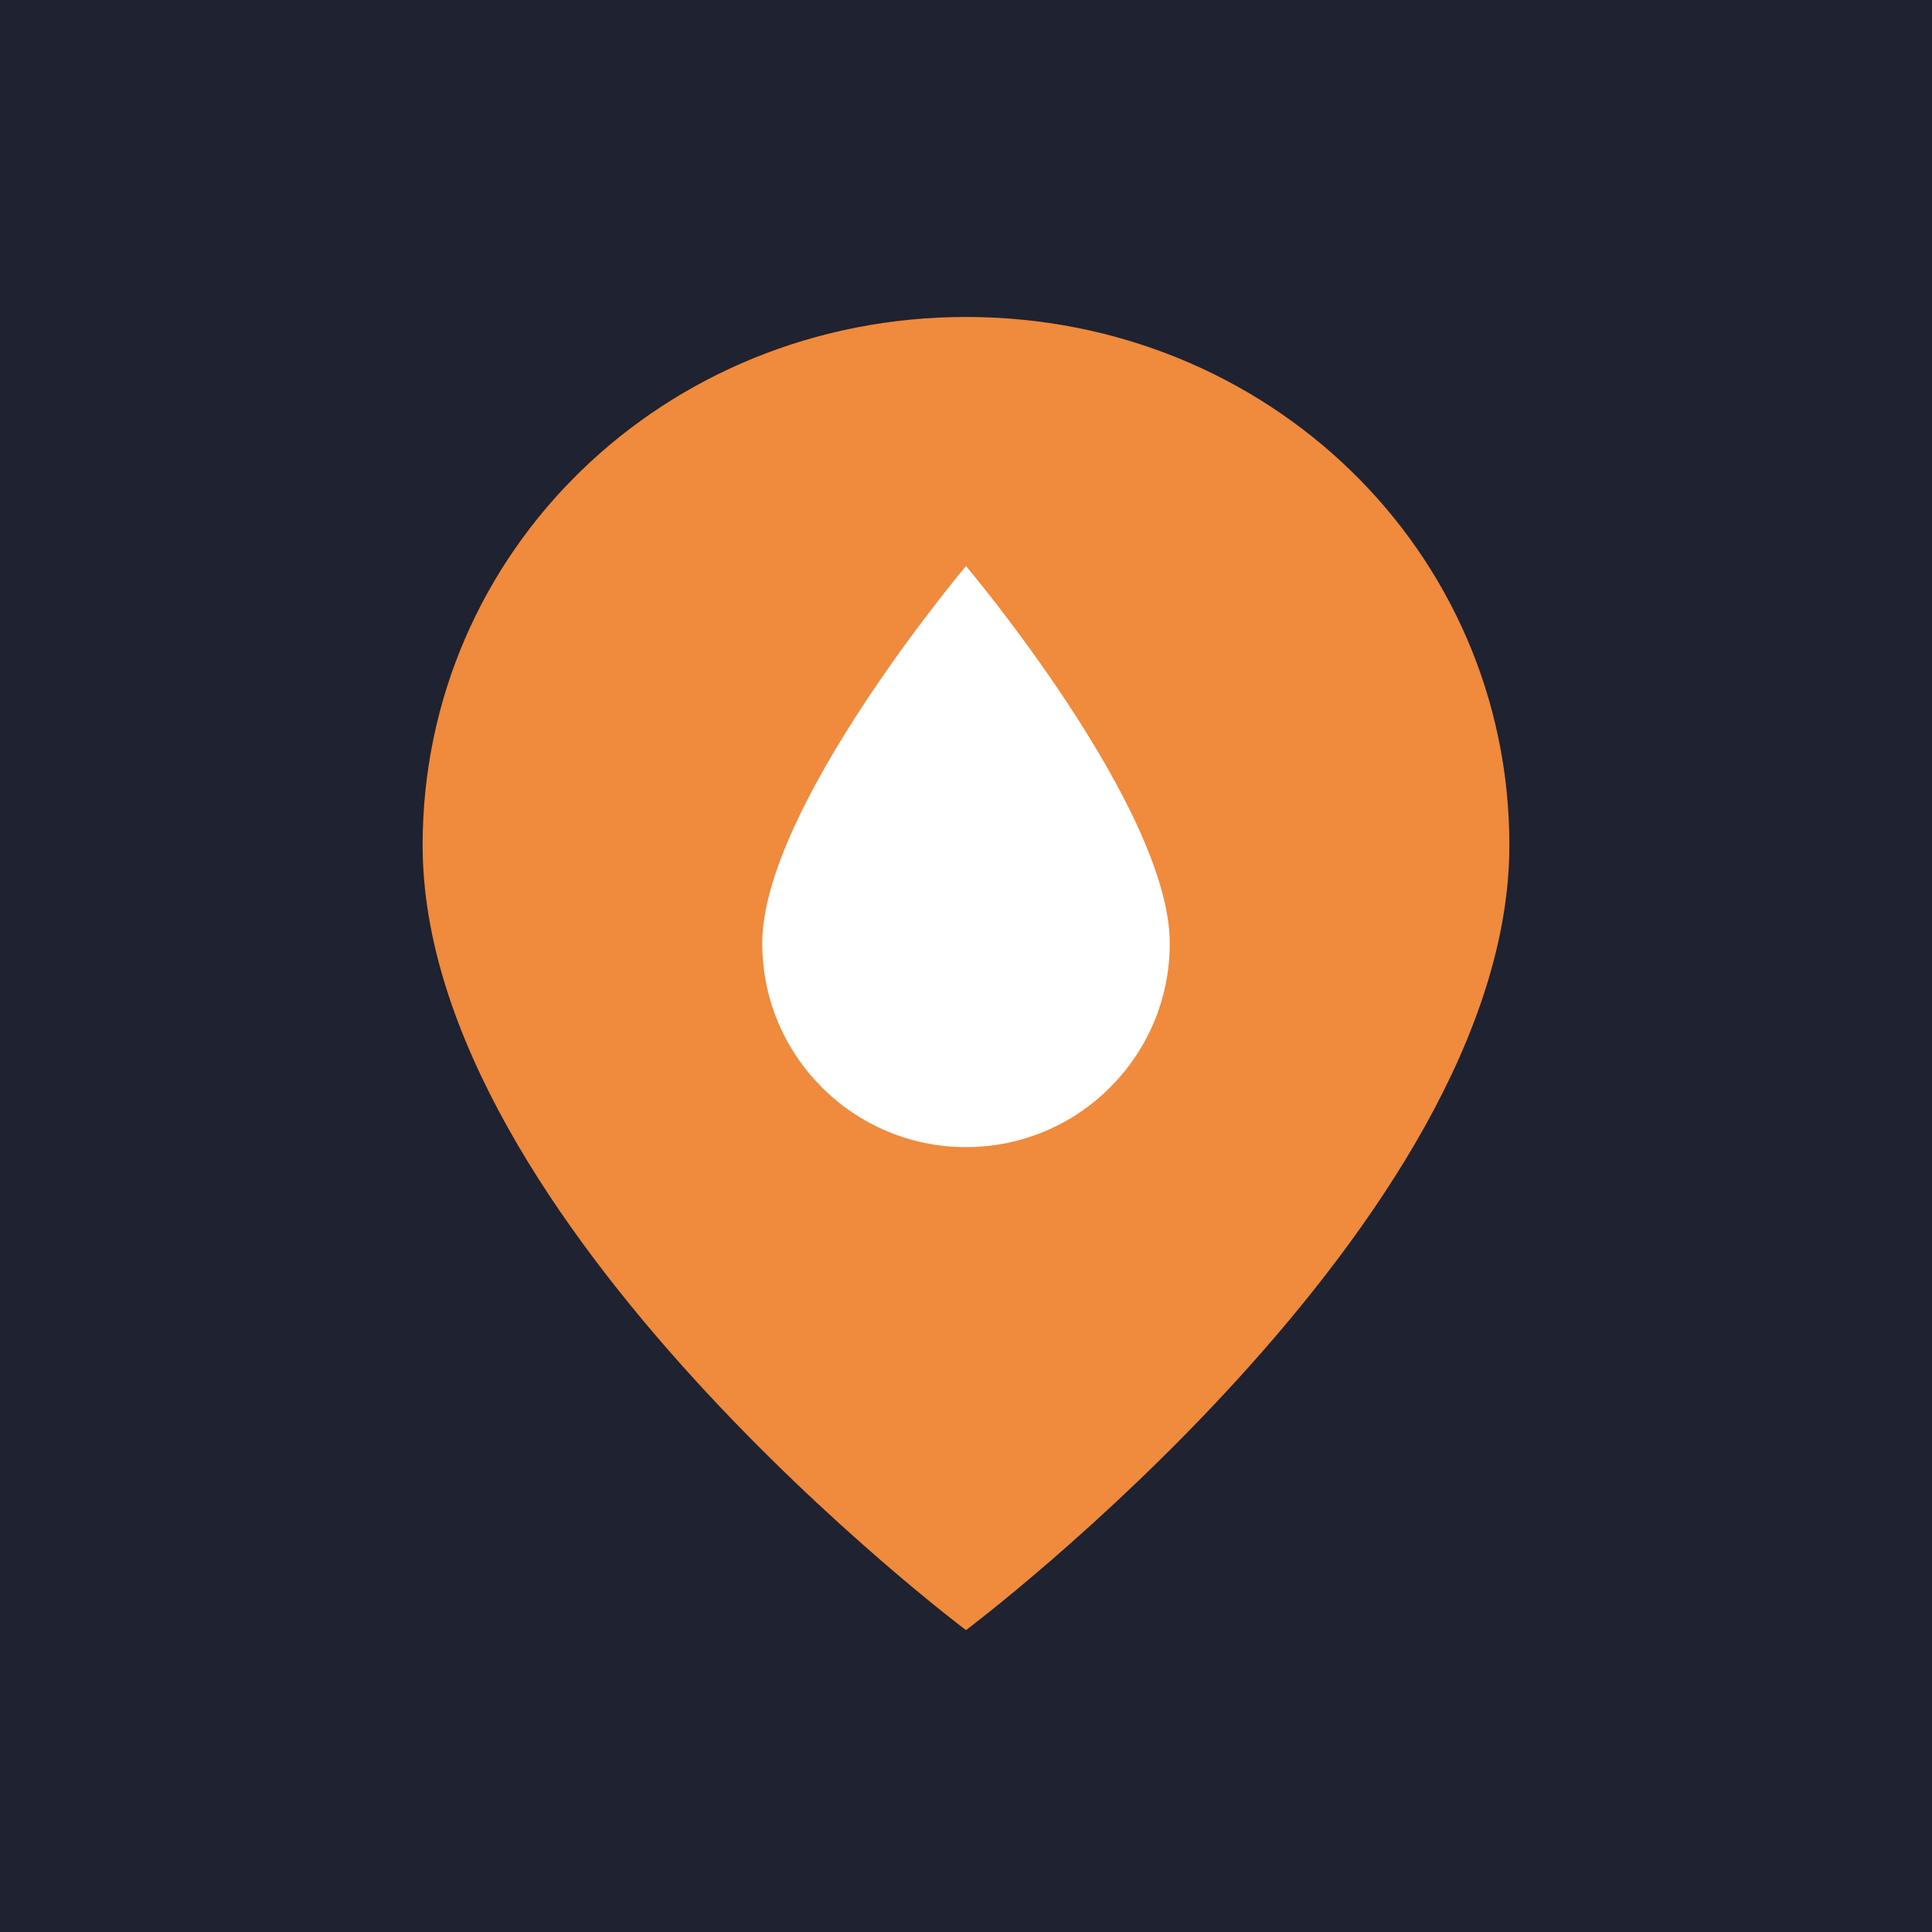
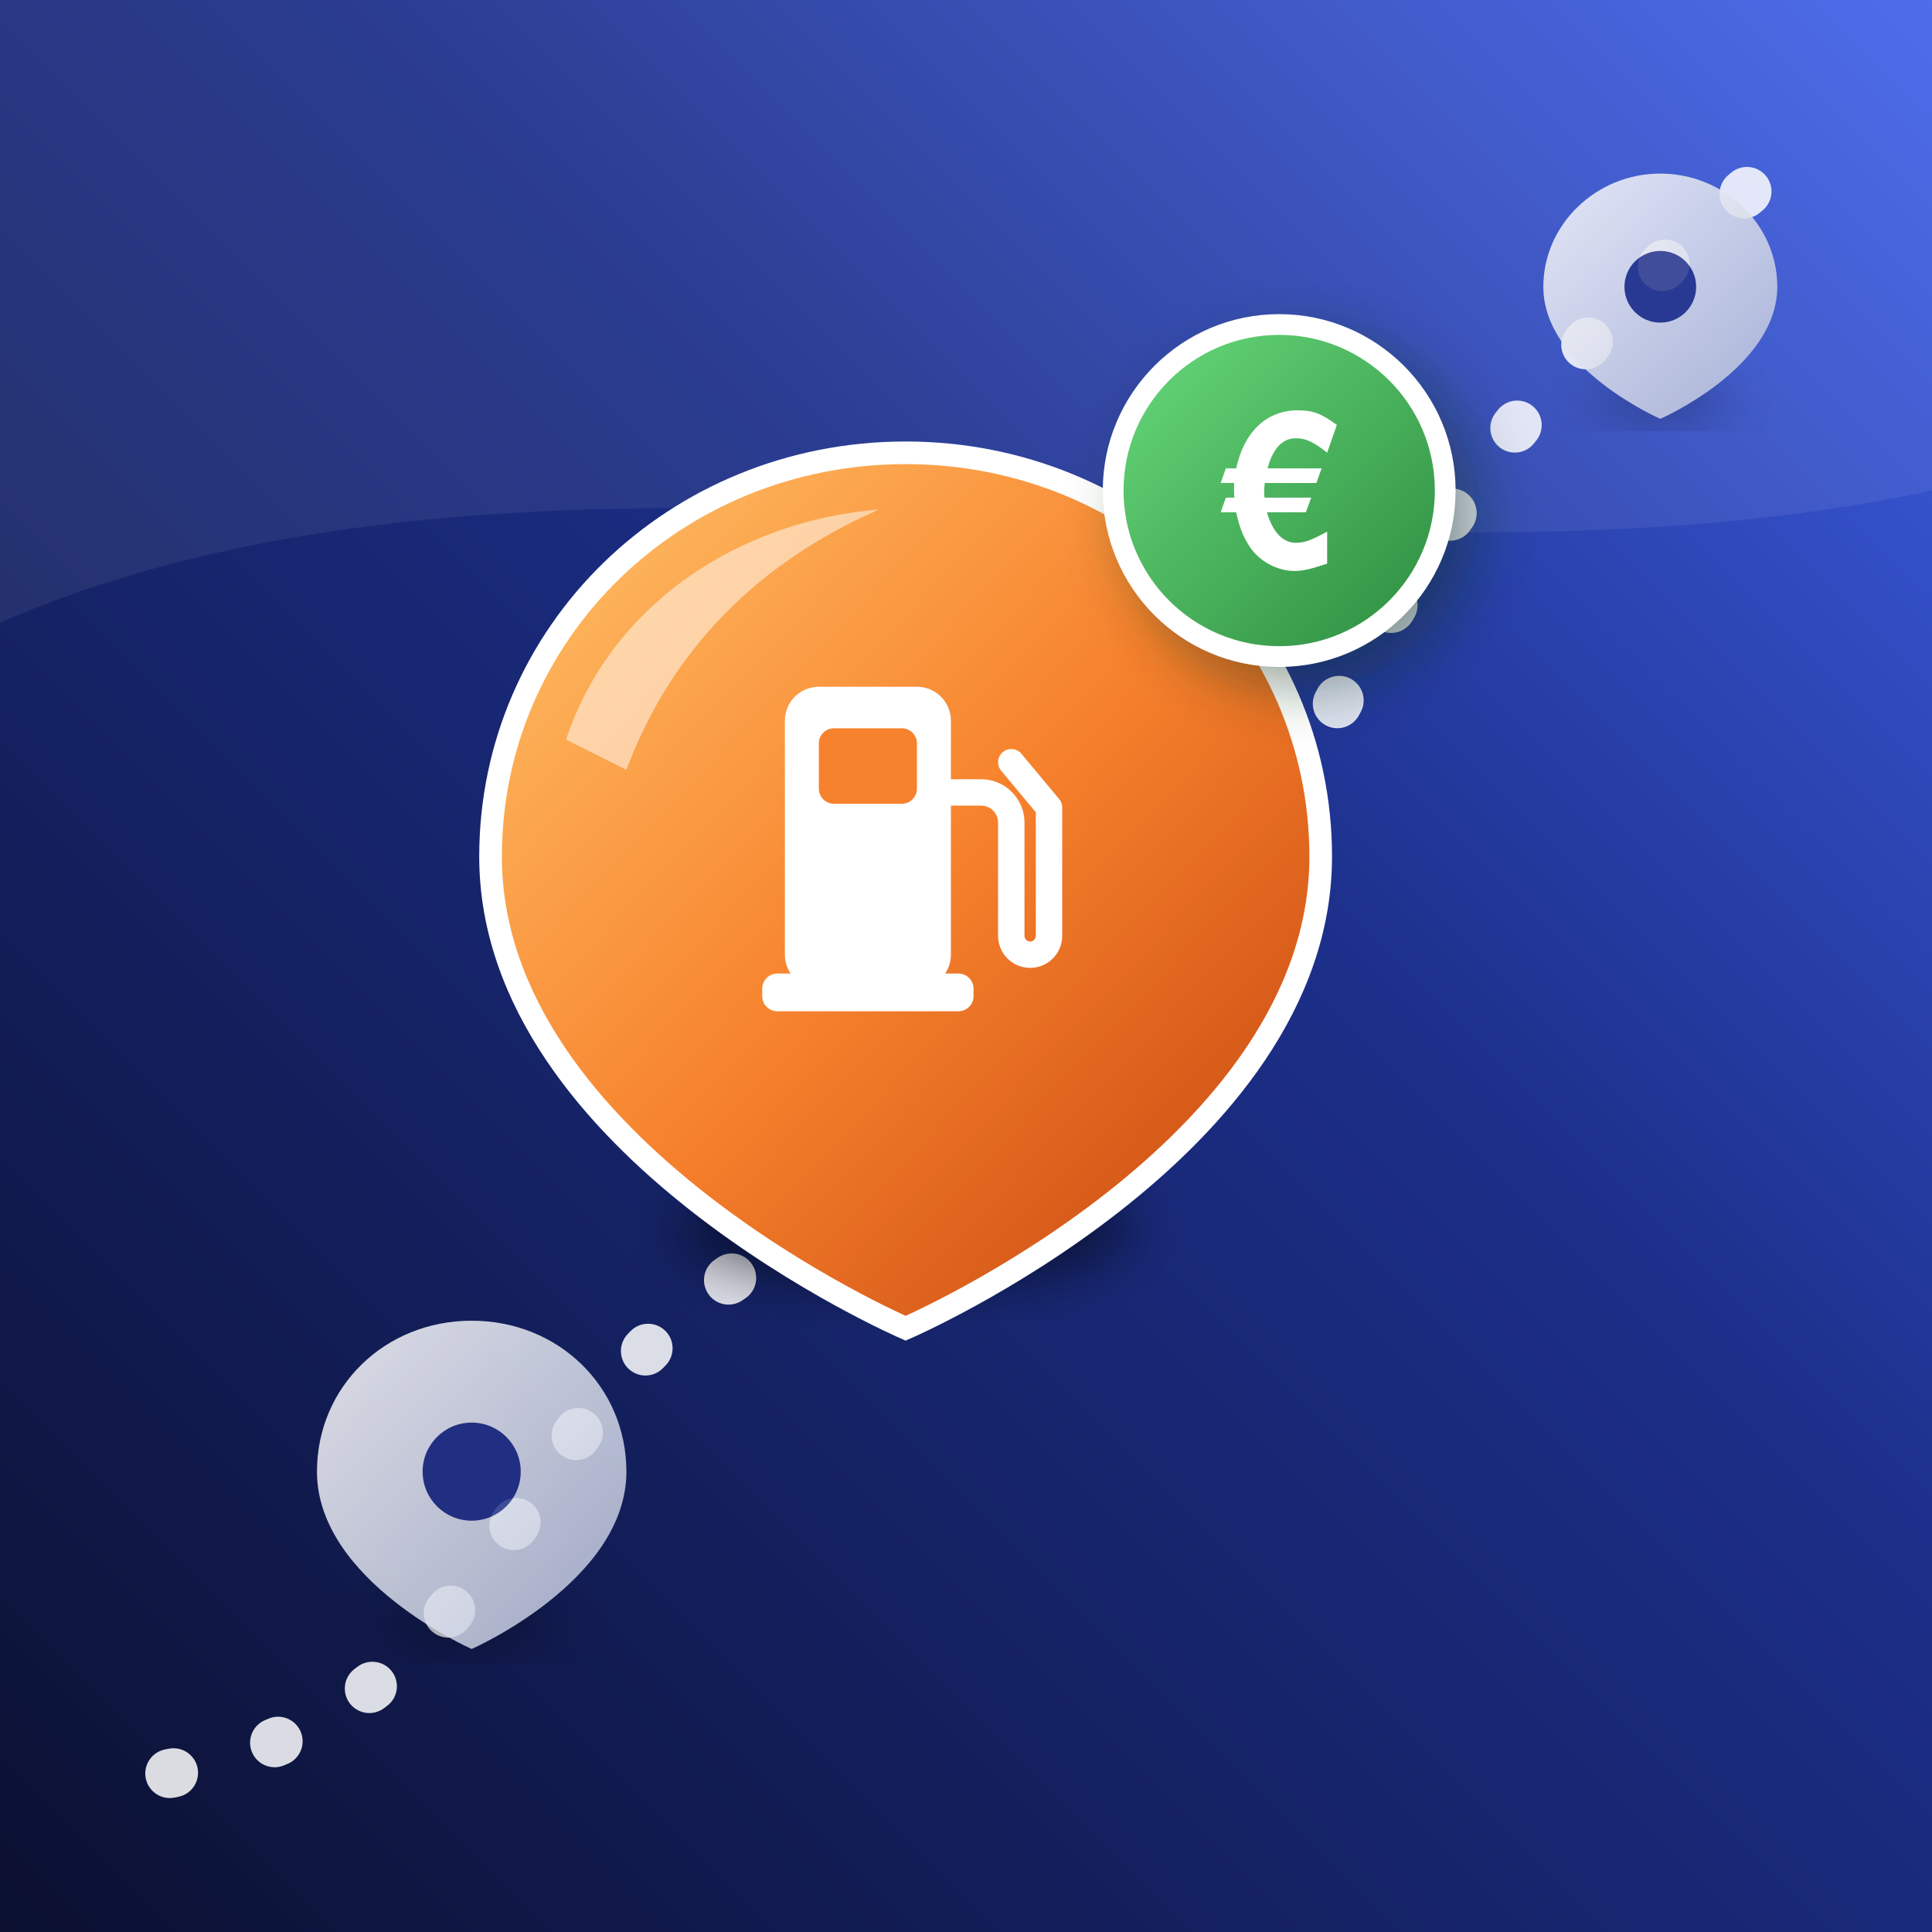
- <svg xmlns="http://www.w3.org/2000/svg" viewBox="0 0 512 512">
-   <rect width="512" height="512" fill="#1f2230" />
-   <path d="M256 84c-80 0-144 62-144 140 0 100 144 208 144 208s144-108 144-208c0-78-64-140-144-140z" fill="#f08a3c" />
-   <path d="M256 150s-54 64-54 100a54 54 0 0 0 108 0c0-36-54-100-54-100z" fill="#fff" />
+ <svg xmlns="http://www.w3.org/2000/svg" viewBox="0 0 1024 1024">
+   <defs>
+     <linearGradient id="bg" x1="0" y1="1" x2="1" y2="0">
+       <stop offset="0" stop-color="#0b1030" />
+       <stop offset=".6" stop-color="#1c2f8a" />
+       <stop offset="1" stop-color="#4263eb" />
+     </linearGradient>
+     <linearGradient id="pin" x1="0" y1="0" x2="1" y2="1">
+       <stop offset="0" stop-color="#ffc56b" />
+       <stop offset=".5" stop-color="#f7822d" />
+       <stop offset="1" stop-color="#c2410c" />
+     </linearGradient>
+     <linearGradient id="grey" x1="0" y1="0" x2="1" y2="1">
+       <stop offset="0" stop-color="#ffffff" />
+       <stop offset="1" stop-color="#b8c0d8" />
+     </linearGradient>
+     <linearGradient id="coin" x1="0" y1="0" x2="1" y2="1">
+       <stop offset="0" stop-color="#69db7c" />
+       <stop offset="1" stop-color="#2b8a3e" />
+     </linearGradient>
+     <filter id="soft" x="-40%" y="-40%" width="180%" height="180%">
+       <feGaussianBlur stdDeviation="16" />
+     </filter>
+   </defs>
+   <rect width="1024" height="1024" fill="url(#bg)" />
+   <path d="M0 0h1024v260C700 330 300 200 0 330z" fill="#fff" opacity=".07" />
+   <path d="M90 940 C300 900 260 700 470 640 C700 575 640 330 940 90" fill="none" stroke="#fff" stroke-opacity=".85" stroke-width="26" stroke-linecap="round" stroke-dasharray="2 56" />
+   <g opacity=".85">
+     <ellipse cx="250" cy="860" rx="46" ry="12" fill="#000" opacity=".5" filter="url(#soft)" />
+     <path d="M250 700c-46 0-82 35-82 80 0 58 82 94 82 94s82-36 82-94c0-45-36-80-82-80z" fill="url(#grey)" />
+     <circle cx="250" cy="780" r="26" fill="#23338a" />
+     <ellipse cx="880" cy="212" rx="34" ry="9" fill="#000" opacity=".5" filter="url(#soft)" />
+     <path d="M880 92c-34 0-62 27-62 60 0 43 62 70 62 70s62-27 62-70c0-33-28-60-62-60z" fill="url(#grey)" />
+     <circle cx="880" cy="152" r="19" fill="#23338a" />
+   </g>
+   <ellipse cx="480" cy="650" rx="120" ry="28" fill="#000" opacity=".6" filter="url(#soft)" />
+   <path d="M480 240c-122 0-220 95-220 214 0 155 220 250 220 250s220-95 220-250c0-119-98-214-220-214z" fill="url(#pin)" stroke="#fff" stroke-width="12" />
+   <path d="M300 392c24-72 92-116 166-122-64 28-110 74-134 138z" fill="#fff" opacity=".5" />
+   <g transform="translate(380 348) scale(2.0)" fill="#fff">
+     <rect x="18" y="8" width="44" height="80" rx="9" />
+     <rect x="12" y="84" width="56" height="10" rx="4" />
+     <rect x="27" y="19" width="26" height="20" rx="4" fill="#f7822d" />
+     <path d="M62 36h8a8 8 0 0 1 8 8v30a5 5 0 0 0 10 0V40l-10-12" fill="none" stroke="#fff" stroke-width="7" stroke-linecap="round" stroke-linejoin="round" />
+   </g>
+   <circle cx="690" cy="272" r="92" fill="#0b2e16" opacity=".45" filter="url(#soft)" />
+   <circle cx="678" cy="260" r="88" fill="url(#coin)" stroke="#fff" stroke-width="11" />
+   <text x="678" y="300" text-anchor="middle" font-family="-apple-system,Helvetica,sans-serif" font-weight="800" font-size="114" fill="#fff">€</text>
</svg>
